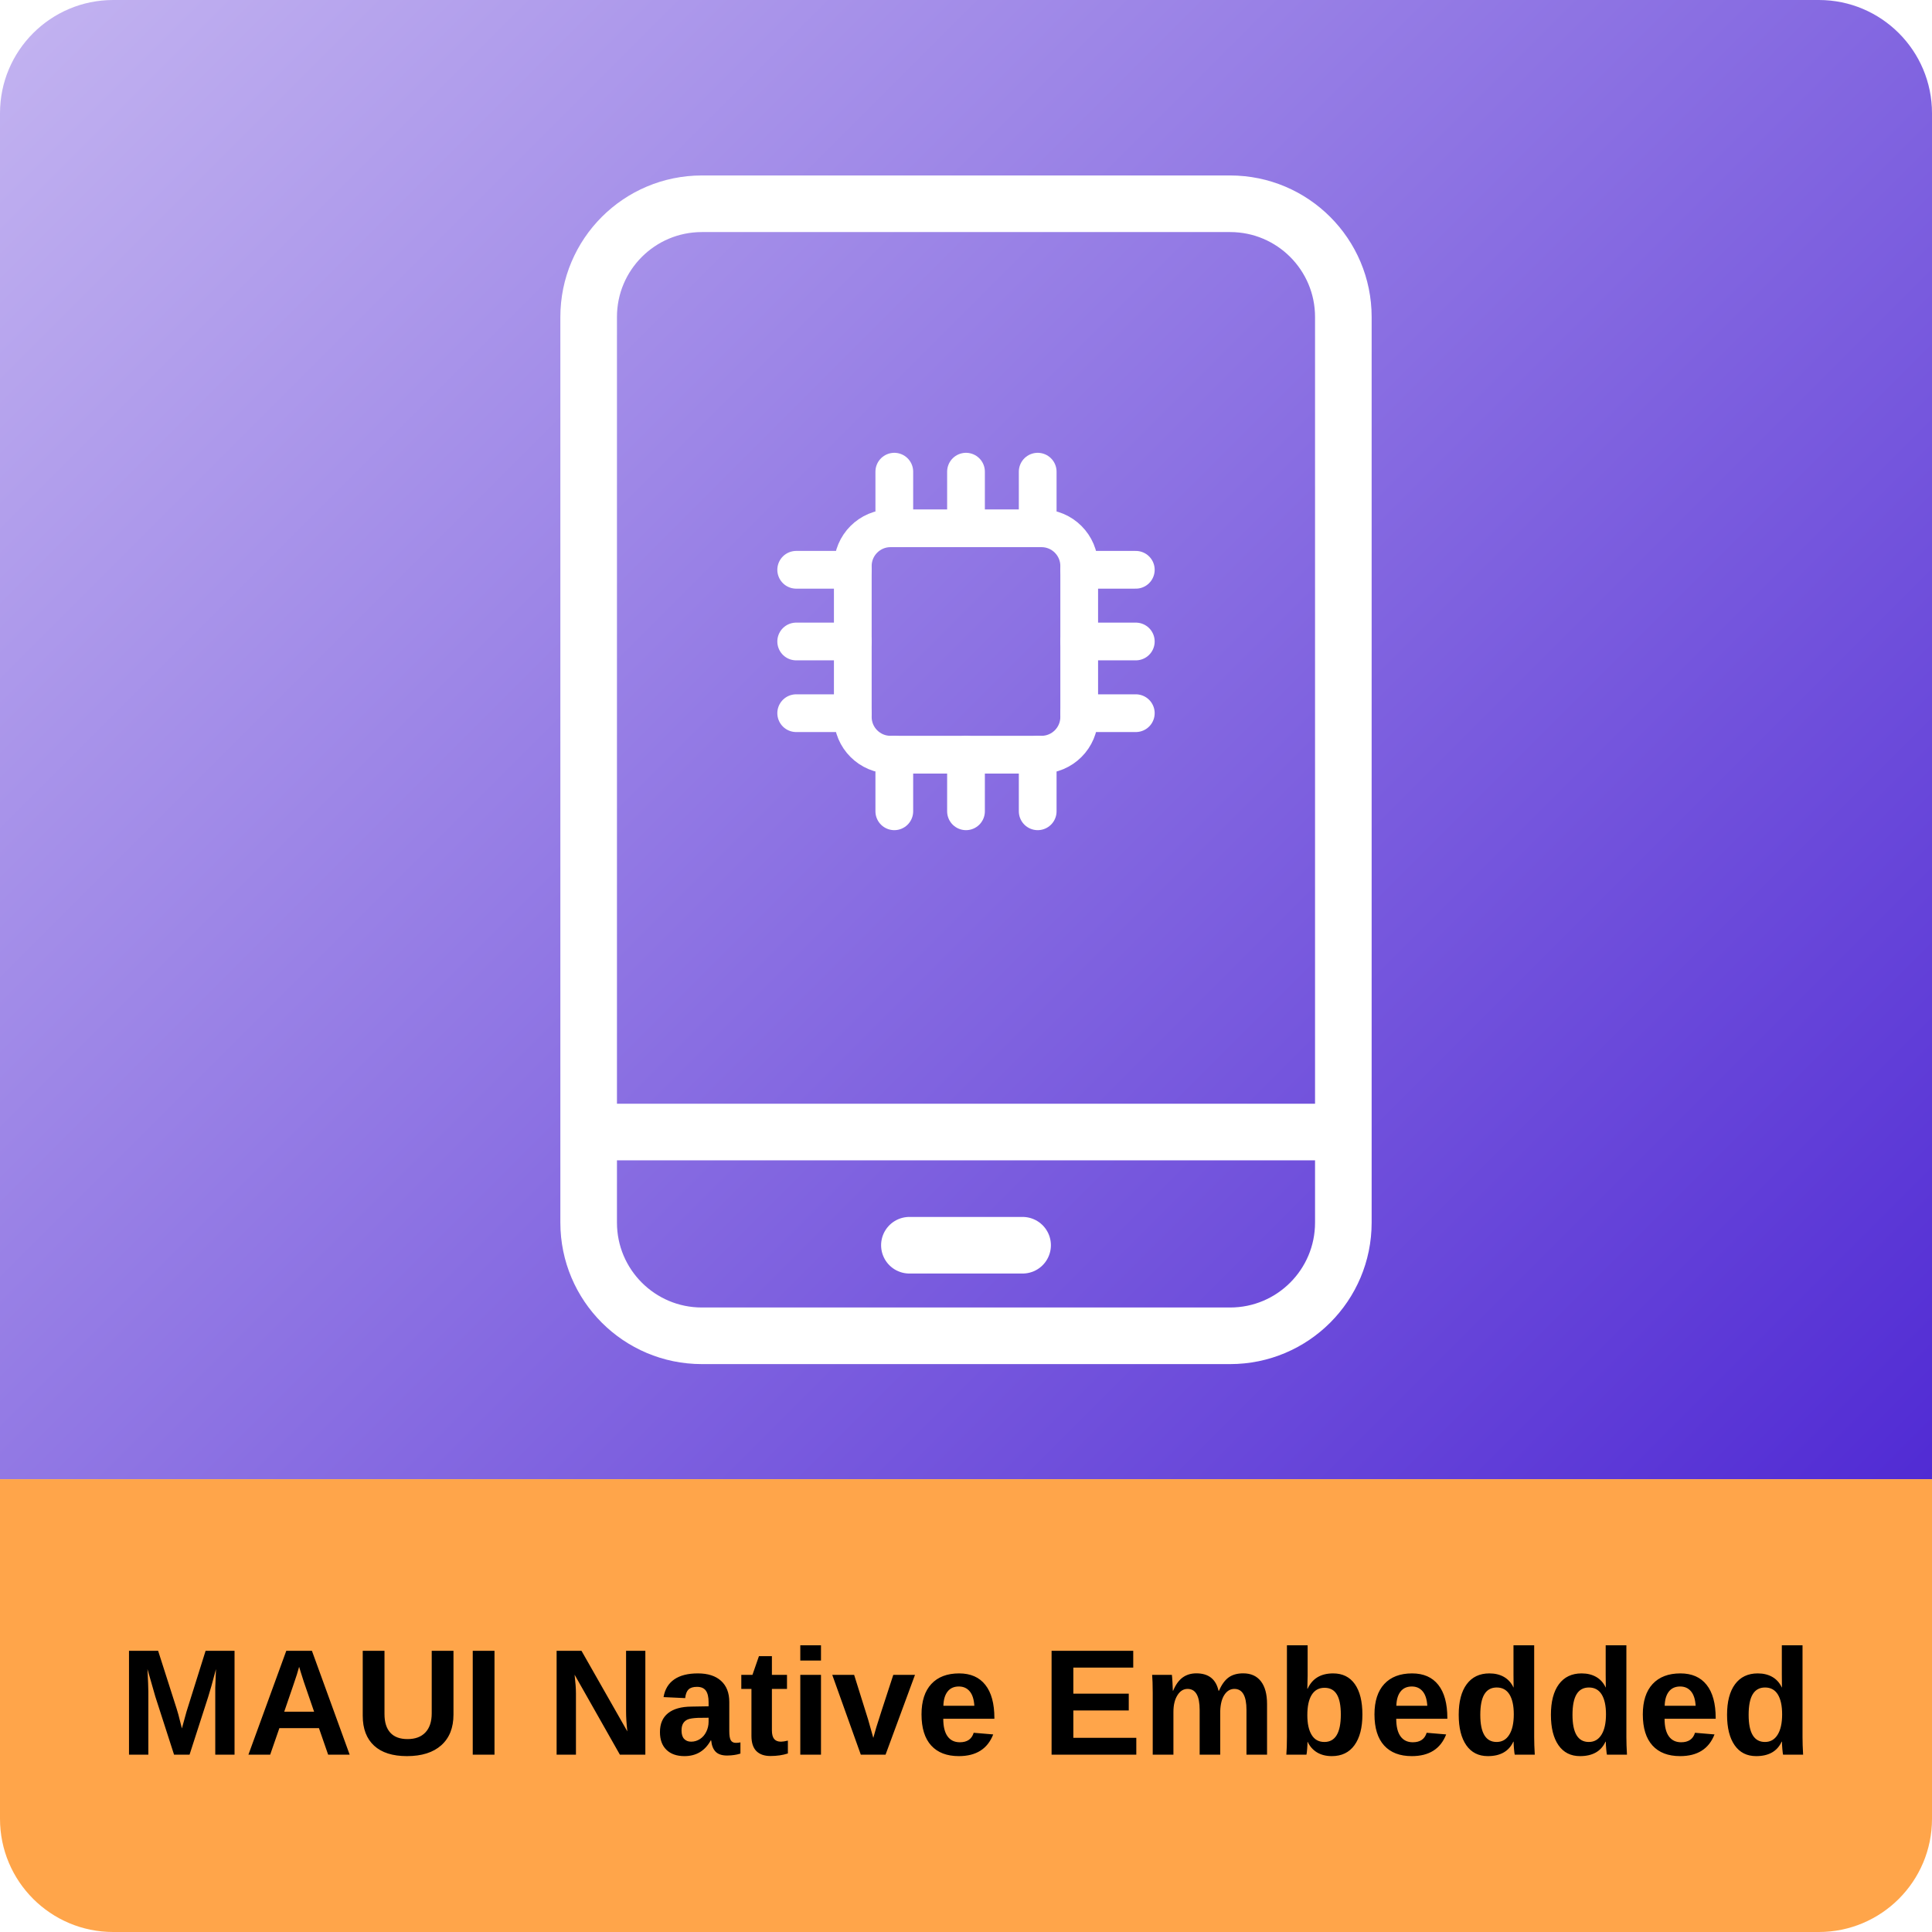
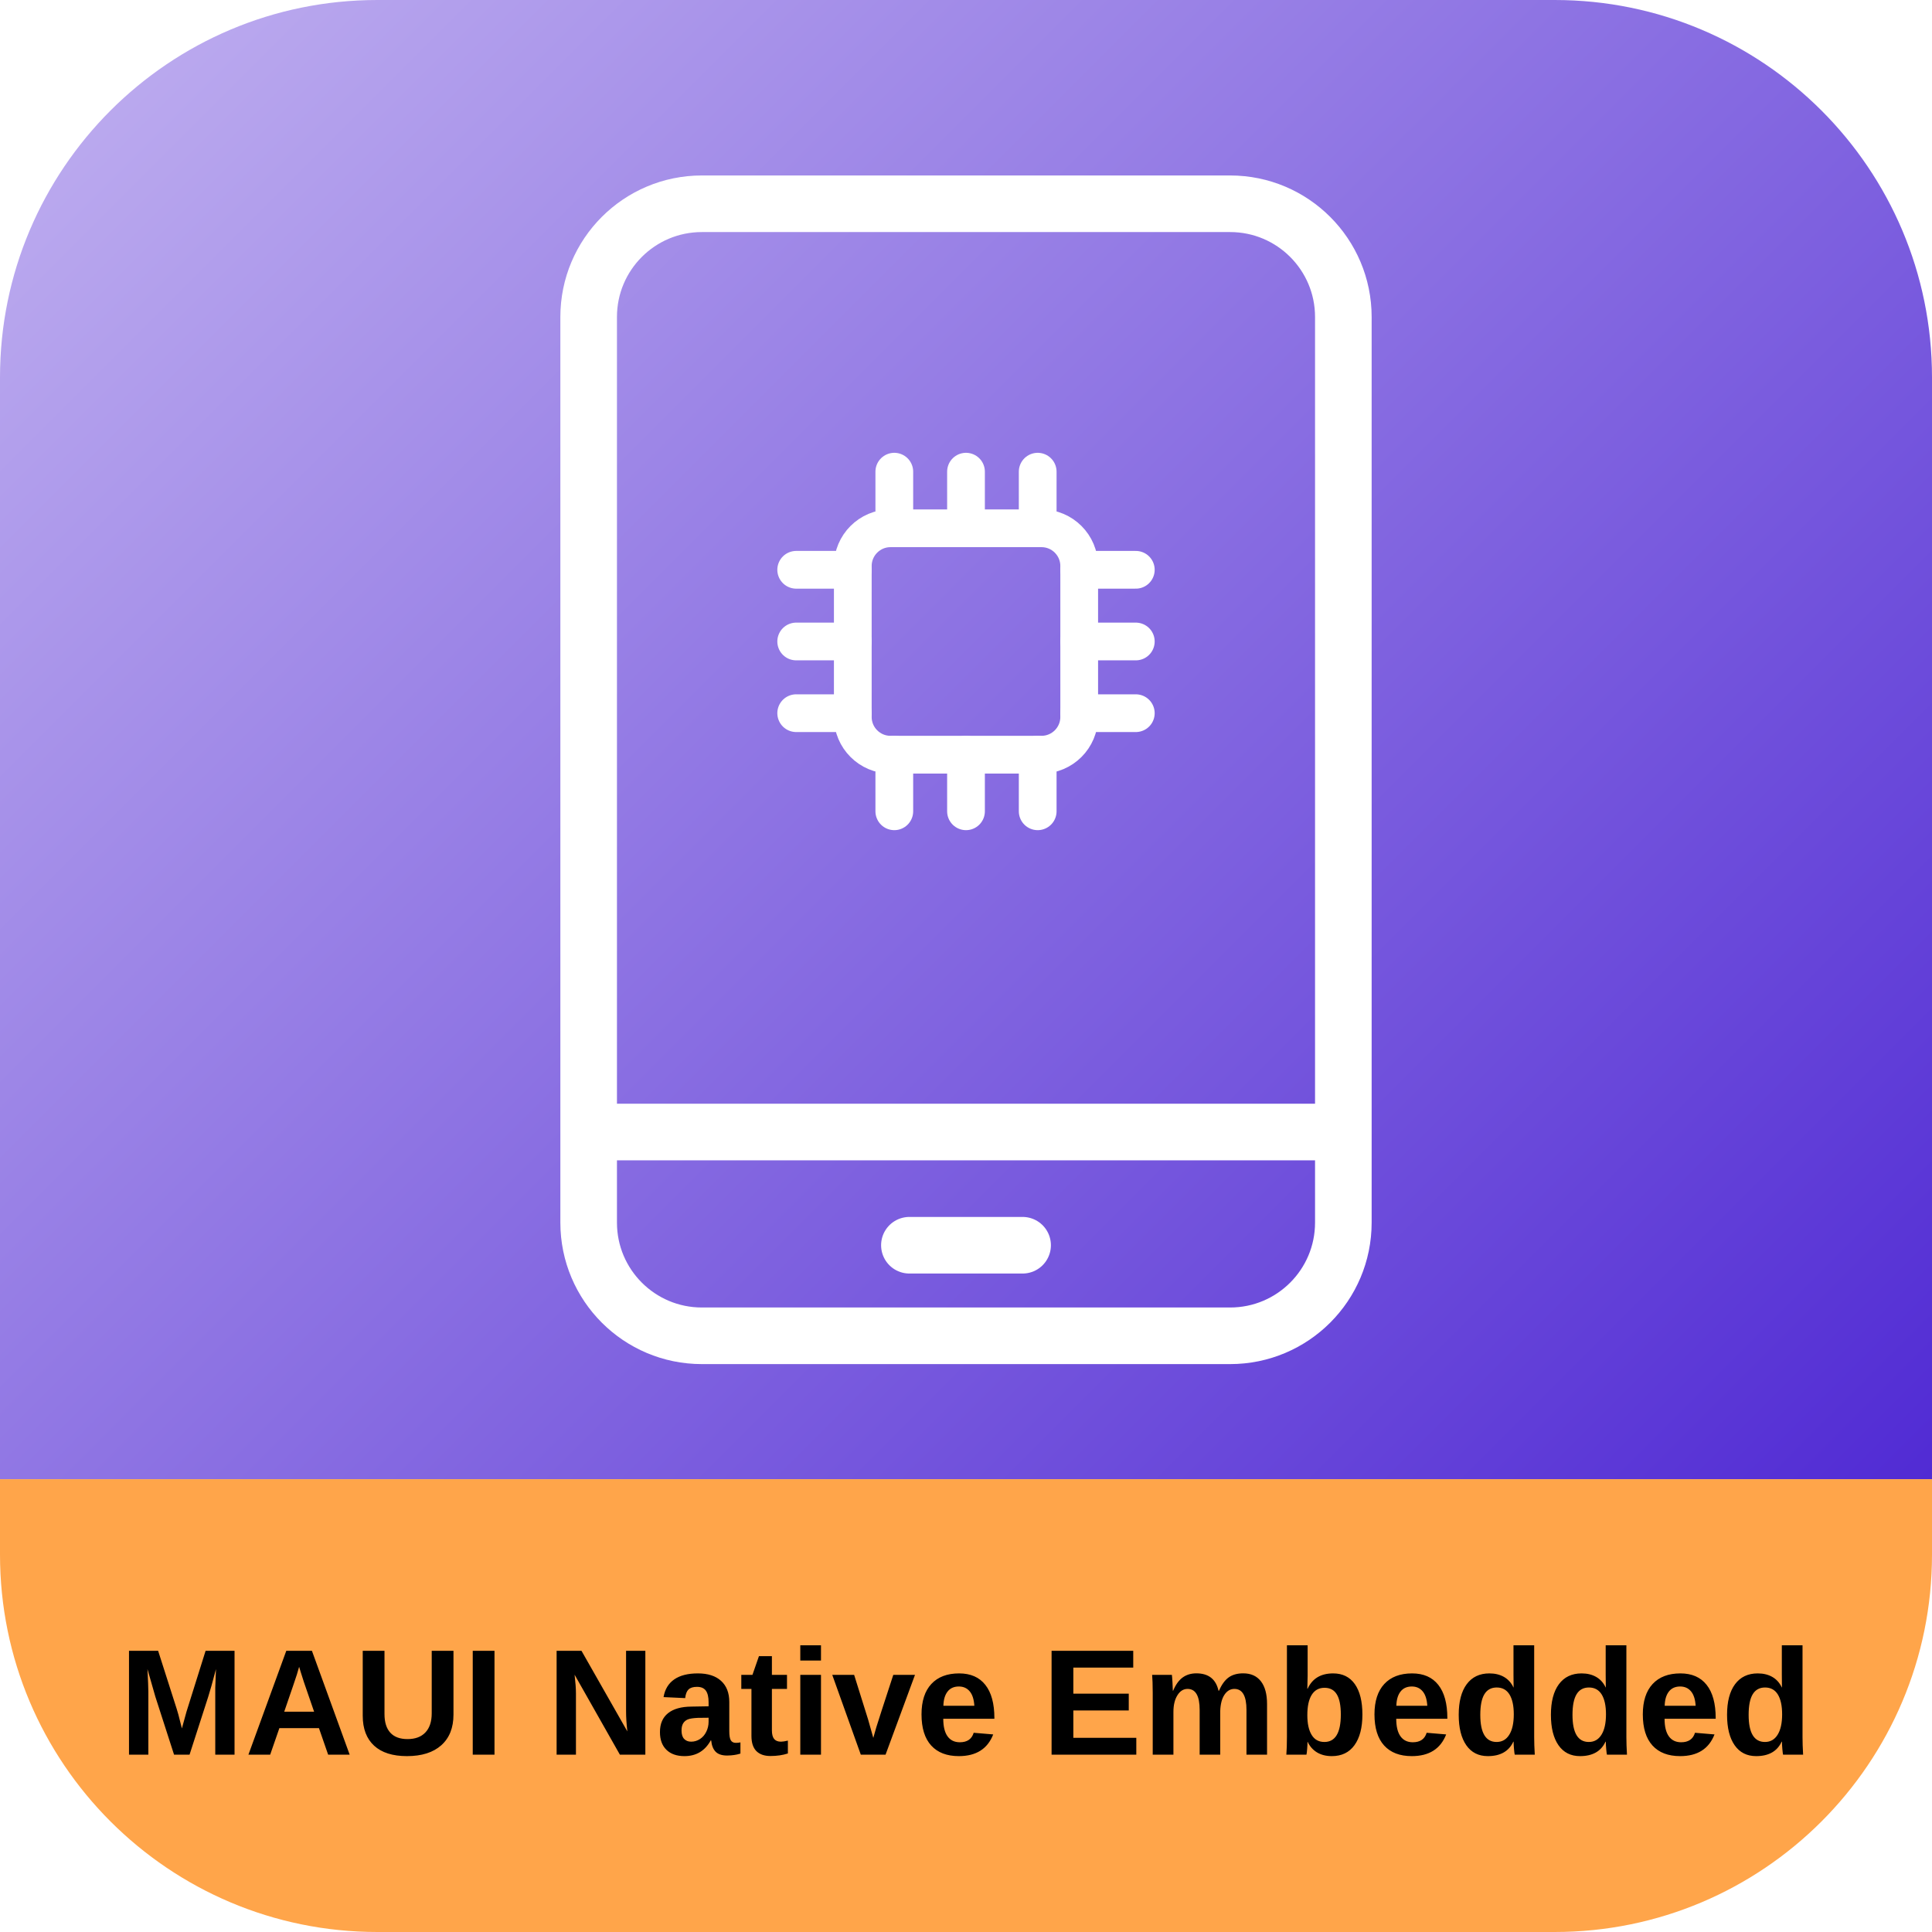
<svg xmlns="http://www.w3.org/2000/svg" version="1.1" width="256" height="256" xml:space="preserve" id="splash">
  <defs>
-     <linearGradient id="splash-gradient-rectangle2" x1="34.39" y1="-16.82" x2="477.61" y2="426.39" gradientUnits="userSpaceOnUse">
+     <linearGradient id="splash-gradient-rectangle2" x1="30" y1="-30" x2="482" y2="422" gradientUnits="userSpaceOnUse">
      <stop offset="0" stop-color="rgb(193, 177, 240)" stop-opacity="1" />
      <stop offset="1" stop-color="rgb(81, 43, 212)" stop-opacity="1" />
    </linearGradient>
  </defs>
  <g id="splash-group2" transform="scale(0.5, 0.5)">
-     <path id="splash-rectangle2" stroke="none" fill="url(#splash-gradient-rectangle2)" d="M 0,392 L 512,392 512,30 C 512,13.43 498.57,0 482,-0 L 30,-0 C 13.43,-0 0,13.43 0,30 Z M 0,392" />
-     <g id="splash-group">
-       <rect id="splash-rectangle" stroke="rgb(255, 255, 255)" stroke-width="15" stroke-miterlimit="10" fill="none" x="156" y="54" width="200" height="300" rx="30" />
-       <path id="splash-bezier" stroke="rgb(255, 255, 255)" stroke-width="15" stroke-miterlimit="10" fill="none" d="M 156,300 L 356,300" />
-       <path id="splash-bezier2" stroke="rgb(255, 255, 255)" stroke-width="15" stroke-linecap="round" stroke-miterlimit="10" fill="none" d="M 241,330 L 271,330" />
+     <g id="splash-group" clip-path="url(#splash-rectangle)">
+       <clipPath id="splash-rectangle">
+         <rect x="0" y="0" width="512" height="512" rx="100" />
+       </clipPath>
+       <g id="splash-group3">
+         <g id="splash-group4">
+           <rect id="splash-rectangle2" stroke="none" fill="url(#splash-gradient-rectangle2)" x="0" y="0" width="512" height="392" />
+           <rect id="splash-rectangle3" stroke="none" fill="rgb(255, 165, 74)" x="0" y="392" width="512" height="120" />
+         </g>
+         <g id="splash-group5">
+           <rect id="splash-rectangle4" stroke="rgb(255, 255, 255)" stroke-width="15" stroke-miterlimit="10" fill="none" x="156" y="54" width="200" height="300" rx="30" />
+           <path id="splash-bezier" stroke="rgb(255, 255, 255)" stroke-width="15" stroke-miterlimit="10" fill="none" d="M 156,300 L 356,300" />
+           <path id="splash-bezier2" stroke="rgb(255, 255, 255)" stroke-width="15" stroke-linecap="round" stroke-miterlimit="10" fill="none" d="M 241,330 L 271,330" />
+         </g>
+         <g id="splash-group6" transform="translate(206, 120)">
+           <rect id="splash-rectangle5" stroke="rgb(255, 255, 255)" stroke-width="10" stroke-miterlimit="10" fill="none" x="20" y="20" width="60" height="60" rx="10" />
+           <path id="splash-bezier3" stroke="rgb(255, 255, 255)" stroke-width="10" stroke-linecap="round" stroke-miterlimit="10" fill="none" d="M 5,31 L 20,31" />
+           <path id="splash-bezier4" stroke="rgb(255, 255, 255)" stroke-width="10" stroke-linecap="round" stroke-miterlimit="10" fill="none" d="M 5,50 L 20,50" />
+           <path id="splash-bezier5" stroke="rgb(255, 255, 255)" stroke-width="10" stroke-linecap="round" stroke-miterlimit="10" fill="none" d="M 5,69 L 20,69" />
+           <path id="splash-bezier6" stroke="rgb(255, 255, 255)" stroke-width="10" stroke-linecap="round" stroke-miterlimit="10" fill="none" d="M 80,31 L 95,31" />
+           <path id="splash-bezier7" stroke="rgb(255, 255, 255)" stroke-width="10" stroke-linecap="round" stroke-miterlimit="10" fill="none" d="M 80,50 L 95,50" />
+           <path id="splash-bezier8" stroke="rgb(255, 255, 255)" stroke-width="10" stroke-linecap="round" stroke-miterlimit="10" fill="none" d="M 80,69 L 95,69" />
+           <path id="splash-bezier9" stroke="rgb(255, 255, 255)" stroke-width="10" stroke-linecap="round" stroke-miterlimit="10" fill="none" d="M 31,20 L 31,5" />
+           <path id="splash-bezier10" stroke="rgb(255, 255, 255)" stroke-width="10" stroke-linecap="round" stroke-miterlimit="10" fill="none" d="M 50,20 L 50,5" />
+           <path id="splash-bezier11" stroke="rgb(255, 255, 255)" stroke-width="10" stroke-linecap="round" stroke-miterlimit="10" fill="none" d="M 69,20 L 69,5" />
+           <path id="splash-bezier12" stroke="rgb(255, 255, 255)" stroke-width="10" stroke-linecap="round" stroke-miterlimit="10" fill="none" d="M 31,95 L 31,80" />
+           <path id="splash-bezier13" stroke="rgb(255, 255, 255)" stroke-width="10" stroke-linecap="round" stroke-miterlimit="10" fill="none" d="M 50,95 L 50,80" />
+           <path id="splash-bezier14" stroke="rgb(255, 255, 255)" stroke-width="10" stroke-linecap="round" stroke-miterlimit="10" fill="none" d="M 69,95 L 69,80" />
+         </g>
+         <text fill="rgb(0, 0, 0)" font-family="Arial-BoldMT, Arial, 'Helvetica Neue', Helvetica, sans-serif" font-weight="bold" font-size="40" x="256" y="465" text-anchor="middle">MAUI Native Embedded</text>
+       </g>
    </g>
-     <g id="splash-group3" transform="translate(206, 120)">
-       <rect id="splash-rectangle4" stroke="rgb(255, 255, 255)" stroke-width="10" stroke-miterlimit="10" fill="none" x="20" y="20" width="60" height="60" rx="10" />
-       <path id="splash-bezier3" stroke="rgb(255, 255, 255)" stroke-width="10" stroke-linecap="round" stroke-miterlimit="10" fill="none" d="M 5,31 L 20,31" />
-       <path id="splash-bezier4" stroke="rgb(255, 255, 255)" stroke-width="10" stroke-linecap="round" stroke-miterlimit="10" fill="none" d="M 5,50 L 20,50" />
-       <path id="splash-bezier5" stroke="rgb(255, 255, 255)" stroke-width="10" stroke-linecap="round" stroke-miterlimit="10" fill="none" d="M 5,69 L 20,69" />
-       <path id="splash-bezier6" stroke="rgb(255, 255, 255)" stroke-width="10" stroke-linecap="round" stroke-miterlimit="10" fill="none" d="M 80,31 L 95,31" />
-       <path id="splash-bezier7" stroke="rgb(255, 255, 255)" stroke-width="10" stroke-linecap="round" stroke-miterlimit="10" fill="none" d="M 80,50 L 95,50" />
-       <path id="splash-bezier8" stroke="rgb(255, 255, 255)" stroke-width="10" stroke-linecap="round" stroke-miterlimit="10" fill="none" d="M 80,69 L 95,69" />
-       <path id="splash-bezier9" stroke="rgb(255, 255, 255)" stroke-width="10" stroke-linecap="round" stroke-miterlimit="10" fill="none" d="M 31,20 L 31,5" />
-       <path id="splash-bezier10" stroke="rgb(255, 255, 255)" stroke-width="10" stroke-linecap="round" stroke-miterlimit="10" fill="none" d="M 50,20 L 50,5" />
-       <path id="splash-bezier11" stroke="rgb(255, 255, 255)" stroke-width="10" stroke-linecap="round" stroke-miterlimit="10" fill="none" d="M 69,20 L 69,5" />
-       <path id="splash-bezier12" stroke="rgb(255, 255, 255)" stroke-width="10" stroke-linecap="round" stroke-miterlimit="10" fill="none" d="M 31,95 L 31,80" />
-       <path id="splash-bezier13" stroke="rgb(255, 255, 255)" stroke-width="10" stroke-linecap="round" stroke-miterlimit="10" fill="none" d="M 50,95 L 50,80" />
-       <path id="splash-bezier14" stroke="rgb(255, 255, 255)" stroke-width="10" stroke-linecap="round" stroke-miterlimit="10" fill="none" d="M 69,95 L 69,80" />
-     </g>
-     <path id="splash-rectangle3" stroke="none" fill="rgb(255, 165, 74)" d="M 0,482 C -0,498.57 13.43,512 30,512 L 482,512 C 498.57,512 512,498.57 512,482 L 512,392 0,392 Z M 0,482" />
-     <text fill="rgb(0, 0, 0)" font-family="Arial-BoldMT, Arial, 'Helvetica Neue', Helvetica, sans-serif" font-weight="bold" font-size="40" x="256" y="465" text-anchor="middle">MAUI Native Embedded</text>
  </g>
</svg>
